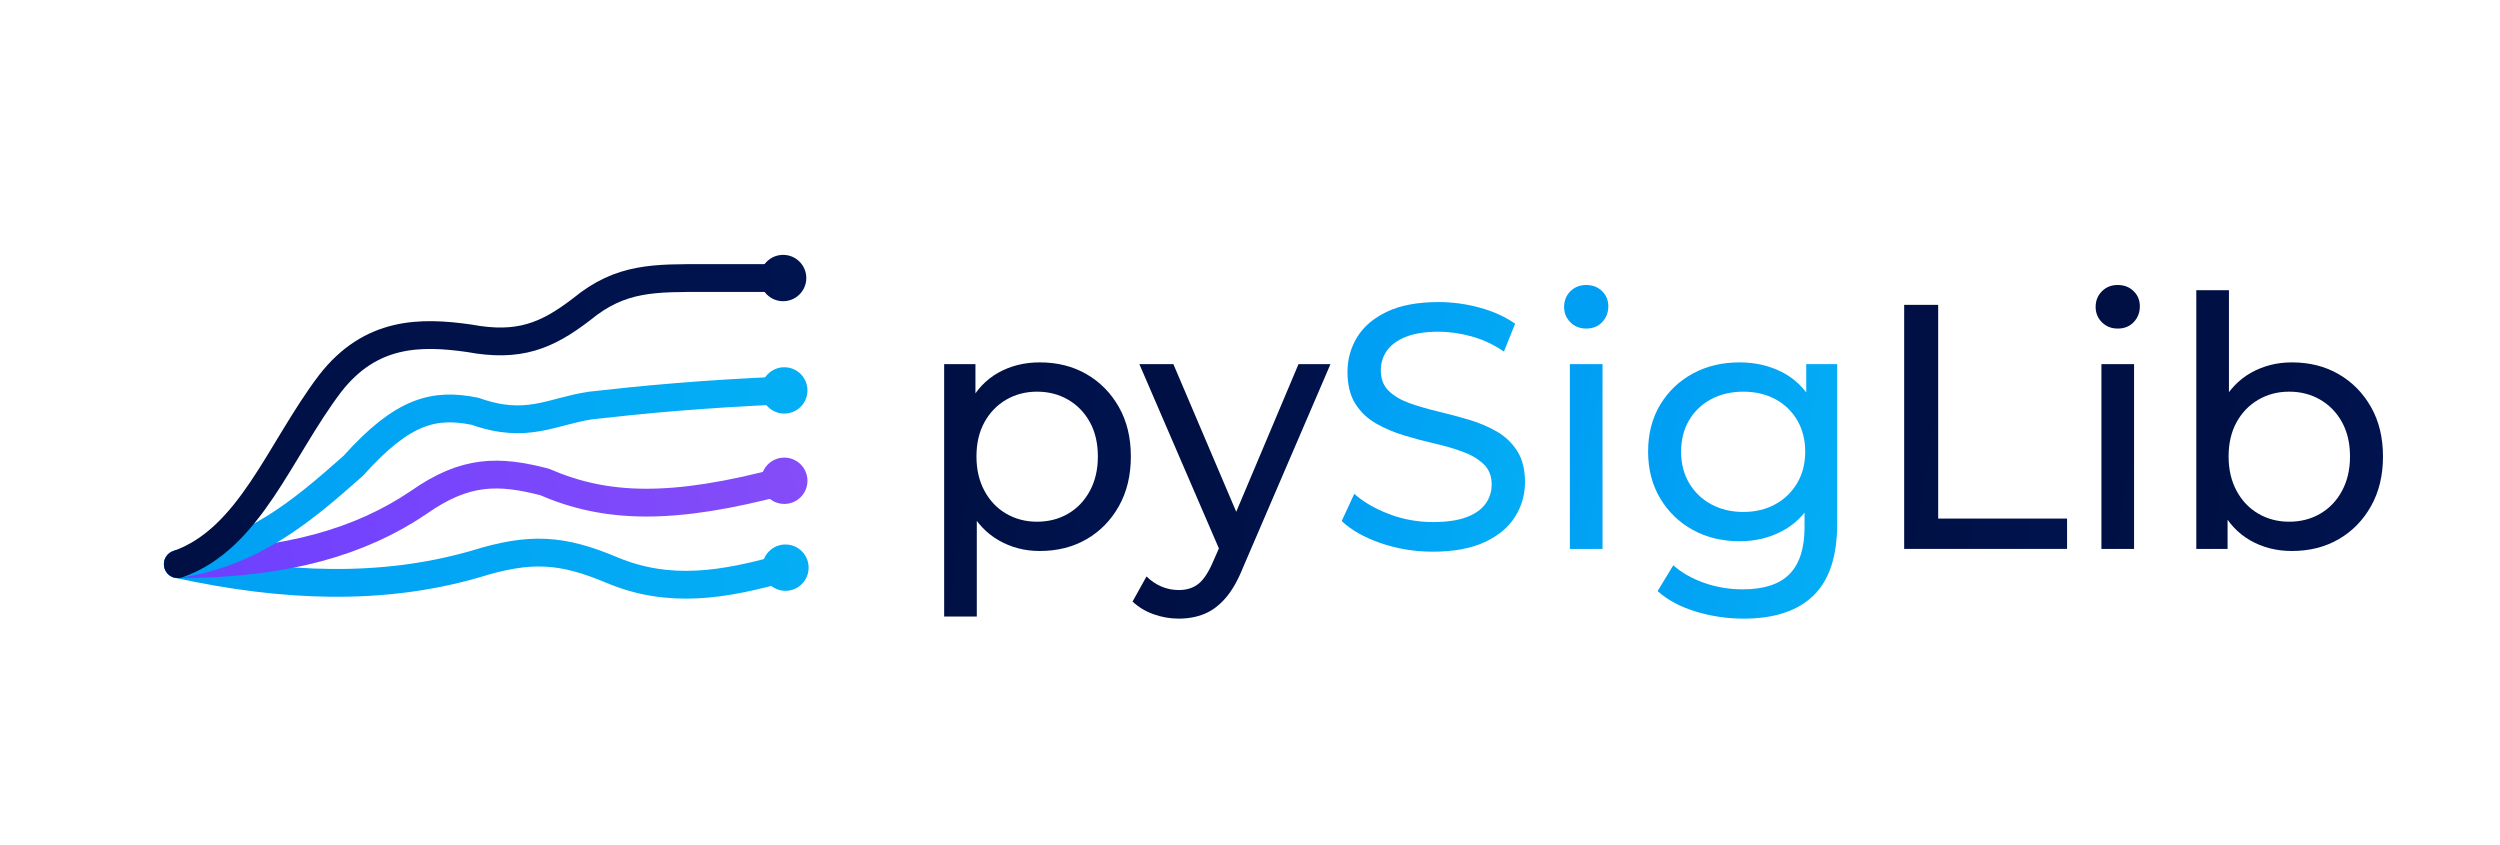
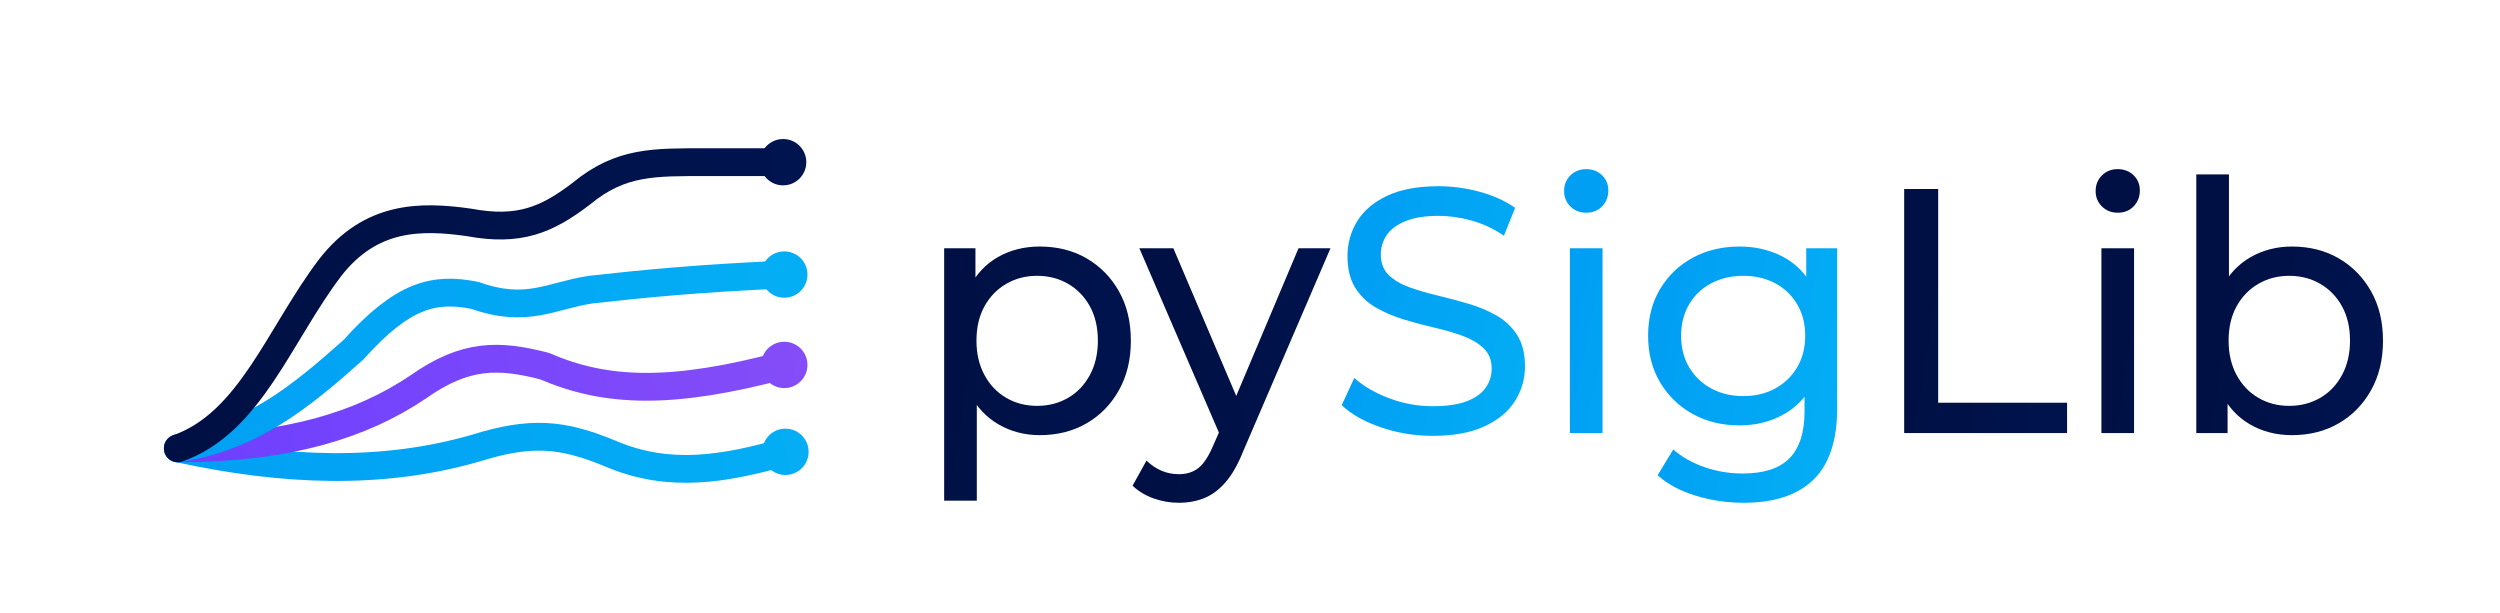
- <svg xmlns="http://www.w3.org/2000/svg" version="1.1" width="2158" height="729" viewBox="0 0 2158 729">
+ <svg xmlns="http://www.w3.org/2000/svg" version="1.1" width="2158" height="529" viewBox="0 100 2158 529">
  <defs>
    <linearGradient id="navy" gradientUnits="userSpaceOnUse" x1="140" y1="535" x2="2058" y2="220">
      <stop offset="0" stop-color="#001044" />
      <stop offset="1" stop-color="#001c68" />
    </linearGradient>
    <linearGradient id="cyan" gradientUnits="userSpaceOnUse" x1="140" y1="535" x2="1608" y2="220">
      <stop offset="0" stop-color="#019ff4" />
      <stop offset="1" stop-color="#08c6f4" />
    </linearGradient>
    <linearGradient id="purple" gradientUnits="userSpaceOnUse" x1="150" y1="500" x2="700" y2="390">
      <stop offset="0" stop-color="#6d3fff" />
      <stop offset="1" stop-color="#854df8" />
    </linearGradient>
  </defs>
  <path d="M153.5 487 C245 507 330 510 410 487 C458 472 485 474 528 492 C578 513 625 505 678 490" fill="none" stroke="url(#cyan)" stroke-width="24" stroke-linecap="round" stroke-linejoin="round" />
  <circle cx="678" cy="490" r="20" fill="url(#cyan)" />
  <path d="M153.5 487 C248 487 312 467 361 434 C402 405 431 406 470 416 C523 439 580 441 677 415" fill="none" stroke="url(#purple)" stroke-width="24" stroke-linecap="round" stroke-linejoin="round" />
  <circle cx="677" cy="415" r="20" fill="url(#purple)" />
  <path d="M153.5 487 C218 477 260 442 305 402 C348 354 375 348 410 355 C455 371 476 355 510 350 C554 345 606 340 677 337" fill="none" stroke="url(#cyan)" stroke-width="24" stroke-linecap="round" stroke-linejoin="round" />
  <circle cx="677" cy="337" r="20" fill="url(#cyan)" />
  <path d="M153.5 487 C216 465 241 389 285 331 C320 286 363 286 405 292 C448 300 472 290 502 267 C536 239 565 240 610 240 C633 240 653 240 676 240" fill="none" stroke="url(#navy)" stroke-width="24" stroke-linecap="round" stroke-linejoin="round" />
  <circle cx="676" cy="240" r="20" fill="url(#navy)" />
  <path d="M372 -6Q306 -6 251.5 24.5Q197 55 164.5 115.0Q132 175 132 265Q132 355 163.5 415.0Q195 475 249.5 505.0Q304 535 372 535Q450 535 510.0 501.0Q570 467 605.0 406.5Q640 346 640 265Q640 184 605.0 123.0Q570 62 510.0 28.0Q450 -6 372 -6ZM91 -194V530H183V387L177 264L187 141V-194ZM364 78Q415 78 455.5 101.0Q496 124 519.5 166.5Q543 209 543 265Q543 322 519.5 363.5Q496 405 455.5 428.0Q415 451 364 451Q314 451 273.5 428.0Q233 405 209.5 363.5Q186 322 186 265Q186 209 209.5 166.5Q233 124 273.5 101.0Q314 78 364 78Z" fill="url(#navy)" transform="matrix(0.2935476 0 0 -0.3009404 788.2872 473.8119)" />
  <path d="M114 -200Q76 -200 40.0 -187.5Q4 -175 -22 -151L19 -79Q39 -98 63.0 -108.0Q87 -118 114 -118Q149 -118 172.0 -100.0Q195 -82 215 -36L248 37L258 49L466 530H560L303 -53Q280 -109 251.5 -141.0Q223 -173 189.0 -186.5Q155 -200 114 -200ZM240 -17 -2 530H98L304 58Z" fill="url(#navy)" transform="matrix(0.2935476 0 0 -0.3009404 984.0834 473.8119)" />
  <path d="M309 -8Q229 -8 156.0 16.5Q83 41 41 80L78 158Q118 123 180.0 100.0Q242 77 309 77Q370 77 408.0 91.0Q446 105 464.0 129.5Q482 154 482 185Q482 221 458.5 243.0Q435 265 397.5 278.5Q360 292 315.0 302.0Q270 312 224.5 325.5Q179 339 141.5 360.0Q104 381 81.0 416.5Q58 452 58 508Q58 562 86.5 607.5Q115 653 174.5 680.5Q234 708 326 708Q387 708 447.0 692.0Q507 676 551 646L518 566Q473 596 423.0 609.5Q373 623 326 623Q267 623 229.0 608.0Q191 593 173.5 568.0Q156 543 156 512Q156 475 179.5 453.0Q203 431 240.5 418.0Q278 405 323.0 394.5Q368 384 413.5 371.0Q459 358 496.5 337.0Q534 316 557.0 281.0Q580 246 580 191Q580 138 551.0 92.5Q522 47 461.5 19.5Q401 -8 309 -8Z" fill="url(#cyan)" transform="matrix(0.2935476 0 0 -0.3009404 1146.122 473.8119)" />
  <path d="M91 0V530H187V0ZM139 632Q111 632 92.5 650.0Q74 668 74 694Q74 721 92.5 739.0Q111 757 139 757Q167 757 185.5 739.5Q204 722 204 696Q204 669 186.0 650.5Q168 632 139 632Z" fill="url(#cyan)" transform="matrix(0.2935476 0 0 -0.3009404 1328.415 473.8119)" />
  <path d="M323 -200Q250 -200 181.5 -179.5Q113 -159 70 -121L116 -47Q153 -79 207.0 -97.5Q261 -116 320 -116Q414 -116 458.0 -72.0Q502 -28 502 62V174L512 279L507 385V530H598V72Q598 -68 528.0 -134.0Q458 -200 323 -200ZM311 22Q234 22 173.5 54.5Q113 87 77.5 145.0Q42 203 42 279Q42 356 77.5 413.5Q113 471 173.5 503.0Q234 535 311 535Q379 535 435.0 507.5Q491 480 524.5 423.0Q558 366 558 279Q558 193 524.5 136.0Q491 79 435.0 50.5Q379 22 311 22ZM322 106Q375 106 416.0 128.0Q457 150 480.5 189.0Q504 228 504 279Q504 330 480.5 369.0Q457 408 416.0 429.5Q375 451 322 451Q269 451 227.5 429.5Q186 408 162.5 369.0Q139 330 139 279Q139 228 162.5 189.0Q186 150 227.5 128.0Q269 106 322 106Z" fill="url(#cyan)" transform="matrix(0.2935476 0 0 -0.3009404 1410.315 473.8119)" />
  <path d="M105 0V700H205V87H584V0Z" fill="url(#navy)" transform="matrix(0.2935476 0 0 -0.3009404 1612.862 473.8119)" />
  <path d="M91 0V530H187V0ZM139 632Q111 632 92.5 650.0Q74 668 74 694Q74 721 92.5 739.0Q111 757 139 757Q167 757 185.5 739.5Q204 722 204 696Q204 669 186.0 650.5Q168 632 139 632Z" fill="url(#navy)" transform="matrix(0.2935476 0 0 -0.3009404 1787.23 473.8119)" />
  <path d="M372 -6Q304 -6 249.5 24.5Q195 55 163.5 115.0Q132 175 132 265Q132 355 164.5 415.0Q197 475 251.5 505.0Q306 535 372 535Q450 535 510.0 501.0Q570 467 605.0 406.5Q640 346 640 265Q640 184 605.0 123.0Q570 62 510.0 28.0Q450 -6 372 -6ZM91 0V742H187V389L177 266L183 143V0ZM364 78Q415 78 455.5 101.0Q496 124 519.5 166.5Q543 209 543 265Q543 322 519.5 363.5Q496 405 455.5 428.0Q415 451 364 451Q314 451 273.5 428.0Q233 405 209.5 363.5Q186 322 186 265Q186 209 209.5 166.5Q233 124 273.5 101.0Q314 78 364 78Z" fill="url(#navy)" transform="matrix(0.2935476 0 0 -0.3009404 1869.13 473.8119)" />
</svg>
